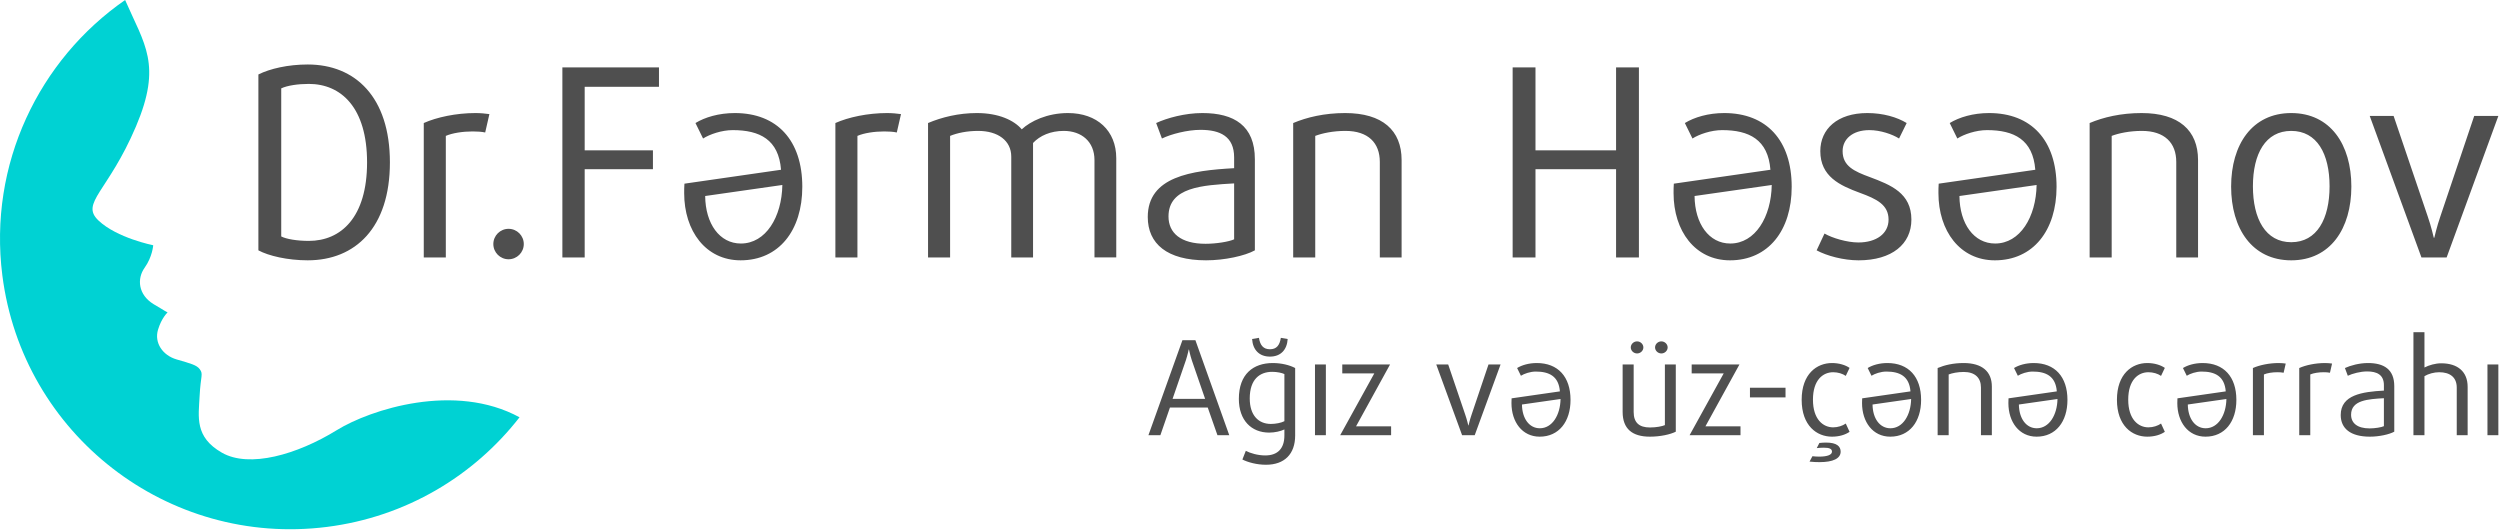
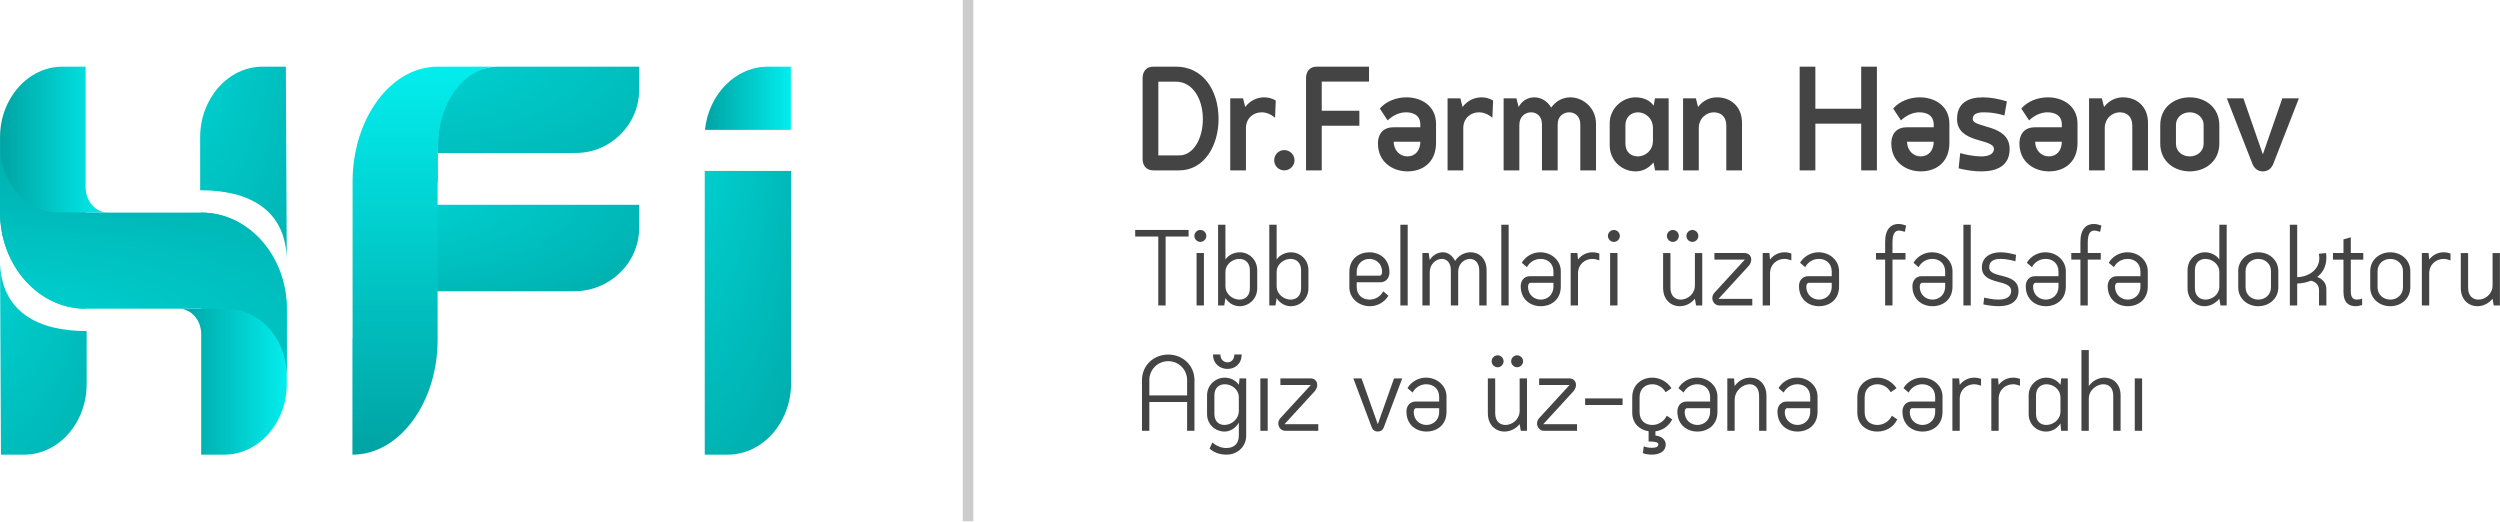
- <svg xmlns="http://www.w3.org/2000/svg" width="359" height="76" viewBox="0 0 359 76" fill="none">
-   <path fill-rule="evenodd" clip-rule="evenodd" d="M17.966 0C20.731 6.369 23.316 9.244 19.524 18.161C15.525 27.565 11.487 29.136 14.136 31.66C16.787 34.183 22.001 35.218 22.001 35.218C22.001 35.218 21.894 36.873 20.768 38.447C19.644 40.018 19.829 42.325 22.067 43.683C23.688 44.666 24.01 44.843 24.066 44.863C24.039 44.888 23.194 45.664 22.69 47.352C22.133 49.221 23.343 51.029 25.376 51.618C27.411 52.208 28.256 52.425 28.691 53.025C29.222 53.754 28.816 53.898 28.664 56.883C28.512 59.868 27.924 62.75 31.863 65.004C35.804 67.259 42.676 65.275 48.349 61.778C53.215 58.777 65.32 54.867 74.606 59.922C68.067 68.316 58.337 74.223 46.948 75.665C24.098 78.559 3.228 62.382 0.335 39.532C-1.686 23.57 5.6 8.576 17.966 0L17.966 0Z" fill="#00D2D3" />
-   <path d="M18.886 14.061C18.886 4.674 13.91 0 7.087 0C4.26 0 1.659 0.603 0 1.432V26.689C1.47 27.48 4.184 28.121 7.087 28.121C13.91 28.121 18.886 23.447 18.886 14.061ZM15.606 14.061C15.606 21.939 11.874 25.332 7.238 25.332C5.542 25.332 3.996 25.068 3.28 24.691V3.43C4.147 3.016 5.692 2.789 7.238 2.789C11.874 2.789 15.606 6.182 15.606 14.061ZM33.172 7.125C32.607 7.049 31.929 6.974 31.175 6.974C28.385 6.974 25.596 7.577 23.748 8.406V27.707H26.915V10.253C27.857 9.839 29.365 9.613 30.76 9.613C31.401 9.613 32.042 9.65 32.569 9.763L33.172 7.125H33.172ZM38.111 25.784C38.111 24.578 37.131 23.598 35.924 23.598C34.718 23.598 33.738 24.578 33.738 25.784C33.738 26.99 34.718 27.97 35.924 27.97C37.131 27.97 38.111 26.99 38.111 25.784ZM57.524 3.204V0.415H43.652V27.707H46.856V15.041H56.657V12.327H46.856V3.204H57.524V3.204ZM64.159 18.886C64.196 22.881 66.232 25.709 69.285 25.709C72.866 25.709 75.166 21.901 75.241 17.302L64.159 18.886V18.886ZM68.117 9.424C66.533 9.424 64.799 10.027 63.857 10.63L62.764 8.406C64.121 7.577 66.119 6.974 68.418 6.974C74.487 6.974 78.106 10.894 78.106 17.566C78.106 23.824 74.751 28.121 69.247 28.121C64.234 28.121 61.143 23.899 61.143 18.471C61.143 18.056 61.143 17.604 61.18 17.114L75.052 15.116C74.713 10.781 71.999 9.424 68.116 9.424L68.117 9.424ZM92.28 7.125C91.714 7.049 91.036 6.974 90.282 6.974C87.492 6.974 84.703 7.577 82.856 8.406V27.707H86.022V10.253C86.965 9.839 88.472 9.613 89.867 9.613C90.508 9.613 91.149 9.65 91.676 9.763L92.279 7.125H92.28ZM123.19 27.707V13.457C123.19 9.499 120.438 6.974 116.254 6.974C113.276 6.974 110.864 8.142 109.62 9.311C108.527 8.029 106.34 6.974 103.174 6.974C100.535 6.974 98.123 7.577 96.162 8.406V27.707H99.329V10.253C100.347 9.839 101.741 9.537 103.362 9.537C106.19 9.537 108.112 10.932 108.112 13.231V27.707H111.241V11.271C112.221 10.216 113.766 9.537 115.651 9.537C118.214 9.537 120.062 11.083 120.062 13.721V27.706H123.19L123.19 27.707ZM143.094 26.689V13.608C143.094 8.783 140.116 6.974 135.554 6.974C133.029 6.974 130.466 7.69 128.92 8.406L129.749 10.63C131.069 9.99 133.406 9.386 135.291 9.386C138.118 9.386 140.116 10.329 140.116 13.345V14.89C133.971 15.229 127.714 16.096 127.714 21.901C127.714 25.747 130.503 28.121 136.082 28.121C138.759 28.121 141.661 27.48 143.094 26.689V26.689ZM140.116 25.106C139.399 25.445 137.552 25.747 136.007 25.747C132.464 25.747 130.692 24.201 130.692 21.826C130.692 17.604 135.592 17.34 140.116 17.076V25.106H140.116ZM164.166 27.707V13.722C164.166 9.462 161.414 6.974 156.061 6.974C153.083 6.974 150.557 7.577 148.597 8.407V27.707H151.764V10.254C152.744 9.877 154.327 9.537 156.099 9.537C159.378 9.537 161.037 11.271 161.037 13.986V27.707H164.166L164.166 27.707ZM198.243 27.707V0.415H194.963V12.327H183.391V0.415H180.111V27.707H183.391V15.041H194.963V27.707H198.243ZM206.234 18.886C206.272 22.882 208.308 25.709 211.361 25.709C214.942 25.709 217.242 21.901 217.317 17.303L206.234 18.886V18.886ZM210.192 9.424C208.609 9.424 206.875 10.027 205.933 10.63L204.84 8.407C206.197 7.577 208.195 6.974 210.494 6.974C216.563 6.974 220.182 10.895 220.182 17.567C220.182 23.824 216.827 28.122 211.323 28.122C206.31 28.122 203.219 23.9 203.219 18.471C203.219 18.057 203.219 17.604 203.256 17.114L217.128 15.117C216.789 10.781 214.075 9.424 210.192 9.424L210.192 9.424ZM237.371 22.279C237.371 18.471 234.431 17.303 231.415 16.172C229.153 15.342 227.495 14.589 227.495 12.44C227.495 10.744 228.89 9.424 231.34 9.424C232.923 9.424 234.657 10.027 235.6 10.63L236.693 8.407C235.336 7.577 233.338 6.974 231.038 6.974C226.741 6.974 224.291 9.274 224.291 12.44C224.291 16.096 227.118 17.378 229.983 18.434C232.358 19.301 234.092 20.13 234.092 22.279C234.092 24.276 232.358 25.558 229.757 25.558C228.136 25.558 225.987 24.917 224.894 24.276L223.763 26.689C225.233 27.481 227.608 28.122 229.794 28.122C234.582 28.122 237.371 25.784 237.371 22.279V22.279ZM244.27 18.886C244.307 22.882 246.343 25.709 249.396 25.709C252.977 25.709 255.277 21.901 255.352 17.303L244.27 18.886V18.886ZM248.228 9.424C246.644 9.424 244.91 10.027 243.968 10.63L242.875 8.407C244.232 7.577 246.23 6.974 248.529 6.974C254.598 6.974 258.217 10.895 258.217 17.567C258.217 23.824 254.862 28.122 249.358 28.122C244.345 28.122 241.254 23.9 241.254 18.471C241.254 18.057 241.254 17.604 241.292 17.114L255.164 15.117C254.824 10.781 252.11 9.424 248.228 9.424L248.228 9.424ZM278.535 27.707V13.722C278.535 9.462 275.783 6.974 270.43 6.974C267.453 6.974 264.927 7.577 262.967 8.407V27.707H266.133V10.254C267.113 9.877 268.696 9.537 270.468 9.537C273.748 9.537 275.406 11.271 275.406 13.986V27.707H278.535L278.535 27.707ZM300.55 17.529C300.55 11.498 297.534 6.974 291.917 6.974C286.301 6.974 283.285 11.498 283.285 17.529C283.285 23.56 286.3 28.122 291.917 28.122C297.534 28.122 300.55 23.56 300.55 17.529ZM297.421 17.491C297.421 22.166 295.611 25.52 291.917 25.52C288.223 25.52 286.414 22.166 286.414 17.491C286.414 12.817 288.223 9.537 291.917 9.537C295.611 9.537 297.421 12.817 297.421 17.491ZM321.659 7.389H318.191L313.328 21.826C312.838 23.221 312.461 24.88 312.461 24.88H312.386C312.386 24.88 312.009 23.221 311.519 21.826L306.618 7.389H303.188L310.614 27.707H314.233L321.659 7.389Z" transform="translate(37.1048 9.26067)" fill="#4F4F4F" />
-   <path d="M11.61 14.796L6.747 1.15H4.882L0 14.796H1.715L3.091 10.819H8.519L9.914 14.796H11.61H11.61ZM8.142 9.575H3.468L5.371 4.052C5.616 3.317 5.786 2.488 5.786 2.488H5.824C5.824 2.488 5.993 3.317 6.238 4.052L8.142 9.575H8.142ZM21.072 14.833V5.146C20.299 4.731 19.112 4.429 17.868 4.429C15.059 4.429 12.986 6.012 12.986 9.575C12.986 12.666 14.796 14.419 17.34 14.419C18.132 14.419 18.98 14.23 19.526 13.966V14.833C19.526 16.662 18.603 17.698 16.775 17.698C15.719 17.698 14.626 17.378 13.985 17.038L13.495 18.282C14.268 18.678 15.55 19.036 16.888 19.036C19.527 19.036 21.072 17.51 21.072 14.833H21.072ZM19.526 12.779C19.074 13.024 18.264 13.175 17.585 13.175C15.813 13.175 14.55 11.95 14.55 9.518C14.55 6.766 15.983 5.692 17.773 5.692C18.49 5.692 19.168 5.843 19.526 6.013V12.779L19.526 12.779ZM19.997 0.98L19.017 0.81C18.848 1.885 18.395 2.45 17.453 2.45C16.511 2.45 16.039 1.885 15.87 0.81L14.89 0.98C14.984 2.525 15.908 3.506 17.453 3.506C18.999 3.506 19.903 2.525 19.997 0.98ZM25.482 14.796V4.636H23.918V14.796H25.482ZM34.85 14.796V13.514H29.817L34.699 4.636H27.838V5.918H32.437L27.536 14.796H34.849H34.85ZM50.569 4.636H48.835L46.403 11.855C46.158 12.553 45.97 13.382 45.97 13.382H45.932C45.932 13.382 45.744 12.553 45.499 11.855L43.048 4.636H41.333L45.046 14.796H46.856L50.569 4.636ZM53.641 10.385C53.66 12.383 54.678 13.796 56.204 13.796C57.995 13.796 59.145 11.893 59.182 9.593L53.641 10.385ZM55.62 5.654C54.828 5.654 53.961 5.956 53.49 6.257L52.944 5.145C53.622 4.731 54.621 4.429 55.771 4.429C58.806 4.429 60.615 6.389 60.615 9.725C60.615 12.854 58.937 15.003 56.186 15.003C53.679 15.003 52.133 12.892 52.133 10.178C52.133 9.97 52.133 9.744 52.152 9.499L59.088 8.5C58.918 6.333 57.561 5.654 55.62 5.654V5.654ZM75.731 14.287V4.636H74.166V13.344C73.771 13.514 72.941 13.683 72.018 13.683C70.453 13.683 69.681 12.967 69.681 11.459V4.636H68.097V11.441C68.097 13.891 69.492 15.003 72.018 15.003C73.507 15.003 74.958 14.682 75.731 14.286L75.731 14.287ZM71.075 2.186C71.075 1.715 70.661 1.319 70.171 1.319C69.681 1.319 69.266 1.715 69.266 2.186C69.266 2.657 69.681 3.053 70.171 3.053C70.661 3.053 71.075 2.657 71.075 2.186ZM74.562 2.186C74.562 1.715 74.148 1.319 73.658 1.319C73.168 1.319 72.753 1.715 72.753 2.186C72.753 2.657 73.168 3.053 73.658 3.053C74.148 3.053 74.562 2.657 74.562 2.186ZM85.023 14.796V13.514H79.99L84.872 4.636H78.011V5.918H82.61L77.71 14.796H85.023H85.023ZM91.488 9.367V7.973H86.38V9.367H91.488ZM100.686 14.306L100.139 13.118C99.687 13.438 99.008 13.665 98.33 13.665C96.897 13.665 95.427 12.534 95.427 9.688C95.427 6.842 96.878 5.749 98.33 5.749C99.008 5.749 99.687 5.956 100.139 6.276L100.686 5.127C100.082 4.712 99.178 4.429 98.16 4.429C95.992 4.429 93.806 5.975 93.806 9.707C93.806 13.439 95.992 15.003 98.16 15.003C99.178 15.003 100.064 14.739 100.686 14.306V14.306ZM99.404 17.152C99.404 16.416 98.876 15.851 97.312 15.851C97.029 15.851 96.709 15.87 96.35 15.908L95.974 16.643C96.35 16.605 96.69 16.586 96.991 16.586C97.764 16.586 98.16 16.737 98.16 17.152C98.16 17.642 97.406 17.868 96.332 17.868C96.011 17.868 95.691 17.849 95.352 17.811L94.937 18.584C95.446 18.641 95.936 18.66 96.369 18.66C98.292 18.66 99.404 18.151 99.404 17.152ZM103.984 10.385C104.003 12.383 105.021 13.797 106.547 13.797C108.338 13.797 109.487 11.893 109.525 9.594L103.984 10.385ZM105.963 5.654C105.171 5.654 104.304 5.956 103.833 6.257L103.287 5.145C103.965 4.731 104.964 4.429 106.114 4.429C109.148 4.429 110.958 6.389 110.958 9.725C110.958 12.854 109.28 15.003 106.528 15.003C104.022 15.003 102.476 12.892 102.476 10.178C102.476 9.97 102.476 9.744 102.495 9.499L109.431 8.5C109.261 6.333 107.904 5.654 105.963 5.654V5.654ZM121.117 14.796V7.803C121.117 5.673 119.741 4.429 117.064 4.429C115.575 4.429 114.313 4.731 113.332 5.145V14.796H114.916V6.069C115.406 5.88 116.197 5.711 117.083 5.711C118.723 5.711 119.552 6.578 119.552 7.935V14.796H121.117H121.117ZM124.999 10.385C125.018 12.383 126.036 13.797 127.563 13.797C129.353 13.797 130.503 11.893 130.541 9.594L124.999 10.385ZM126.978 5.654C126.187 5.654 125.32 5.956 124.849 6.257L124.302 5.145C124.98 4.731 125.979 4.429 127.129 4.429C130.164 4.429 131.973 6.389 131.973 9.725C131.973 12.854 130.296 15.003 127.544 15.003C125.037 15.003 123.492 12.892 123.492 10.178C123.492 9.97 123.492 9.744 123.51 9.499L130.446 8.5C130.277 6.333 128.92 5.654 126.978 5.654V5.654ZM145.958 14.306L145.412 13.118C144.959 13.438 144.281 13.665 143.602 13.665C142.17 13.665 140.7 12.534 140.7 9.688C140.7 6.842 142.151 5.749 143.602 5.749C144.281 5.749 144.959 5.956 145.412 6.276L145.958 5.127C145.355 4.712 144.45 4.429 143.433 4.429C141.265 4.429 139.079 5.975 139.079 9.707C139.079 13.439 141.265 15.003 143.433 15.003C144.45 15.003 145.336 14.739 145.958 14.306V14.306ZM149.257 10.385C149.275 12.383 150.293 13.797 151.82 13.797C153.61 13.797 154.76 11.893 154.798 9.594L149.257 10.385ZM151.236 5.654C150.444 5.654 149.577 5.956 149.106 6.257L148.559 5.145C149.238 4.731 150.237 4.429 151.387 4.429C154.421 4.429 156.23 6.389 156.23 9.725C156.23 12.854 154.553 15.003 151.801 15.003C149.294 15.003 147.749 12.892 147.749 10.178C147.749 9.97 147.749 9.744 147.768 9.499L154.704 8.5C154.534 6.333 153.177 5.654 151.236 5.654V5.654ZM163.317 4.505C163.034 4.467 162.695 4.429 162.318 4.429C160.923 4.429 159.529 4.731 158.605 5.146V14.796H160.188V6.069C160.66 5.862 161.413 5.749 162.111 5.749C162.431 5.749 162.752 5.767 163.016 5.824L163.317 4.505ZM169.971 4.505C169.688 4.467 169.349 4.429 168.972 4.429C167.577 4.429 166.182 4.731 165.259 5.146V14.796H166.842V6.069C167.313 5.862 168.067 5.749 168.764 5.749C169.085 5.749 169.405 5.767 169.669 5.824L169.971 4.505ZM178.904 14.287V7.746C178.904 5.334 177.415 4.429 175.135 4.429C173.872 4.429 172.59 4.787 171.818 5.146L172.232 6.258C172.892 5.937 174.061 5.635 175.003 5.635C176.417 5.635 177.416 6.107 177.416 7.615V8.387C174.343 8.557 171.214 8.99 171.214 11.893C171.214 13.816 172.609 15.003 175.399 15.003C176.737 15.003 178.188 14.682 178.904 14.287V14.287ZM177.415 13.495C177.057 13.665 176.134 13.816 175.361 13.816C173.589 13.816 172.703 13.043 172.703 11.855C172.703 9.744 175.154 9.613 177.415 9.48V13.495ZM189.44 14.796V7.841C189.44 5.654 187.989 4.467 185.652 4.467C184.804 4.467 183.899 4.731 183.239 5.07V0H181.656V14.796H183.239V6.314C183.805 5.975 184.615 5.749 185.35 5.749C186.896 5.749 187.876 6.465 187.876 7.954V14.796H189.44H189.44ZM193.851 14.796V4.637H192.286V14.796H193.851Z" transform="translate(164.913 47.7026)" fill="#4F4F4F" />
+ <svg xmlns="http://www.w3.org/2000/svg" xmlns:xlink="http://www.w3.org/1999/xlink" xml:space="preserve" width="14.766in" height="3.079in" version="1.1" style="shape-rendering:geometricPrecision; text-rendering:geometricPrecision; image-rendering:optimizeQuality; fill-rule:evenodd; clip-rule:evenodd" viewBox="0 0 3620.03 754.87">
+   <defs>
+     <style type="text/css">
+    
+     .fil0 {fill:#CCCCCC}
+     .fil11 {fill:#444444;fill-rule:nonzero}
+     .fil1 {fill:url(#id0)}
+     .fil4 {fill:url(#id1)}
+     .fil8 {fill:url(#id2)}
+     .fil10 {fill:url(#id3)}
+     .fil6 {fill:url(#id4)}
+     .fil5 {fill:url(#id5)}
+     .fil7 {fill:url(#id6)}
+     .fil2 {fill:url(#id7)}
+     .fil9 {fill:url(#id8)}
+     .fil3 {fill:url(#id9)}
+    
+   </style>
+     <linearGradient id="id0" gradientUnits="userSpaceOnUse" x1="-0" y1="271.76" x2="156.4" y2="271.76">
+       <stop offset="0" style="stop-opacity:1; stop-color:#00A3A3" />
+       <stop offset="1" style="stop-opacity:1; stop-color:#03EDED" />
+     </linearGradient>
+     <linearGradient id="id1" gradientUnits="userSpaceOnUse" xlink:href="#id0" x1="258.82" y1="483.11" x2="415.21" y2="483.11">
+   </linearGradient>
+     <linearGradient id="id2" gradientUnits="userSpaceOnUse" xlink:href="#id0" x1="569.74" y1="658.35" x2="569.74" y2="96.52">
+   </linearGradient>
+     <linearGradient id="id3" gradientUnits="userSpaceOnUse" xlink:href="#id0" x1="1020.14" y1="308.83" x2="1145.18" y2="308.83">
+   </linearGradient>
+     <radialGradient id="id4" gradientUnits="userSpaceOnUse" gradientTransform="matrix(3.15438 -0 -0 1.39329 -1240 -30)" cx="575.8" cy="75.25" r="389.81" fx="575.8" fy="75.25">
+       <stop offset="0" style="stop-opacity:1; stop-color:#00D4D4" />
+       <stop offset="1" style="stop-opacity:1; stop-color:#008787" />
+     </radialGradient>
+     <radialGradient id="id5" gradientUnits="userSpaceOnUse" gradientTransform="matrix(3.55756E-14 -0.935441 3.24307 6.21278E-14 -1606 407)" xlink:href="#id4" cx="-70.59" cy="473.32" r="555.44" fx="-70.59" fy="473.32">
+   </radialGradient>
+     <radialGradient id="id6" gradientUnits="userSpaceOnUse" gradientTransform="matrix(3.15439 -0 -0 1.39392 -1222 -108)" xlink:href="#id4" cx="567.4" cy="275.33" r="304.91" fx="567.4" fy="275.33">
+   </radialGradient>
+     <radialGradient id="id7" gradientUnits="userSpaceOnUse" gradientTransform="matrix(1.58409 -0 -0 3.24307 -155 -109)" xlink:href="#id4" cx="264.71" cy="48.56" r="334.08" fx="264.71" fy="48.56">
+   </radialGradient>
+     <radialGradient id="id8" gradientUnits="userSpaceOnUse" gradientTransform="matrix(6.32308E-14 3.1544 1.11507 -3.89409E-14 815 -2987)" xlink:href="#id4" cx="999.19" cy="165.32" r="381.16" fx="999.19" fy="165.32">
+   </radialGradient>
+     <radialGradient id="id9" gradientUnits="userSpaceOnUse" gradientTransform="matrix(-1.5841 -1.93996E-16 3.97162E-16 -3.24307 -65 1393)" xlink:href="#id4" cx="-25.08" cy="328.24" r="334.08" fx="-25.08" fy="328.24">
+   </radialGradient>
+   </defs>
+   <g id="Katman_x0020_1">
+     <polygon class="fil0" points="1394.05,0 1409.37,0 1409.37,754.87 1394.05,754.87 " />
+     <path class="fil1" d="M123.95 96.52l-33.53 0c-49.73,0 -90.42,45.97 -90.42,102.15l0 108.13c0,77.1 55.84,140.19 124.09,140.19l0 0 0 -139.11 32.31 0c-17.85,0 -32.45,-16.5 -32.45,-36.66l0 -174.69z" />
+     <path class="fil2" d="M413.88 96.52l-33.67 0c-49.73,0 -90.42,45.97 -90.42,102.15l0 76.84 0.95 0c67.72,0 124.46,26.64 124.46,103.15l-1.33 -282.14z" />
+     <path class="fil3" d="M1.33 658.35l33.67 0c49.73,0 90.42,-45.97 90.42,-102.15l0 -76.84 -0.95 0c-67.72,0 -124.46,-26.64 -124.46,-103.15l1.33 282.14z" />
+     <path class="fil4" d="M291.27 658.35l33.53 0c49.73,0 90.42,-45.97 90.42,-102.15l0 -108.13c0,-77.1 -55.84,-140.19 -124.09,-140.19l0 0 0 139.11 -32.31 0c17.85,0 32.45,16.5 32.45,36.66l0 174.69z" />
+     <path class="fil5" d="M-0 307.88l0 0 0 -8.05 0 -34.55 0 -54.71c0,53.38 38.66,97.05 85.91,97.05l38.04 0 0 0.26 168.14 0c67.62,0 122.96,62.41 123.13,138.76l0 0 0 0.35 0 0 0 40.62 0 1.63 0 45.6c0,1.4 -0.05,2.79 -0.14,4.17 -2.55,-50.84 -40.15,-91.54 -85.76,-91.54l-38.04 0 0 -0.48 -168.14 0c-67.72,0 -123.13,-62.6 -123.13,-139.11l0 -0z" />
+     <path class="fil6" d="M722.37 96.52l203.11 0 0 33.39c0,50.38 -41.24,91.55 -91.63,91.59l-199.77 0.15 0.48 -37.36c0.62,-48.27 39.52,-87.78 87.82,-87.78z" />
+     <path class="fil7" d="M627.08 296.61l298.4 0 0 33.43c0,50.44 -42.29,91.7 -93.99,91.7l-204.41 0 0 -125.13z" />
+     <path class="fil8" d="M510.51 658.35l0 0 -0.23 0 0 -116.24 0 -51.47 0.23 0 0 -227.5c0,-91.5 55.24,-166.38 122.83,-166.6l0 -0 0.31 0 0 0 35.95 0 1.45 0 40.36 0c1.24,0 2.47,0.07 3.69,0.19 -45,3.45 -81.02,54.33 -81.02,116.04l0 51.47 -0.43 0 0 227.5c0,91.64 -55.41,166.61 -123.13,166.61l0 0z" />
+     <path class="fil9" d="M1020.45 247.5l0 410.85 33.41 0c50.4,0 91.63,-46.58 91.63,-103.52l0 -307.33 -125.04 0z" />
+     <path class="fil10" d="M1145.18 188.09l0 -91.57 -33.41 0c-46.82,0 -85.73,40.21 -91.01,91.57l124.42 0z" />
+     <path class="fil11" d="M1702.72 118.22c24,0 39.03,24.62 39.03,54.03 0,27.54 -12.94,52.78 -34.43,52.78l-30.05 0 0 -106.81 25.46 0zm-32.77 -21.7c-10.85,0 -15.44,7.93 -15.44,16.48l0 117.24c0,8.55 4.59,16.48 15.44,16.48l37.36 0c36.73,0 57.18,-36.09 57.18,-74.48 0,-41.72 -22.54,-75.73 -61.78,-75.73l-32.77 0zm177.39 49.02c-5.22,-3.13 -10.85,-4.59 -16.91,-4.59 -10.23,0 -20.45,4.8 -27.34,13.98l-3.13 -12.52 -18.57 0 0 104.31 22.75 0 0 -61.12c0,-15.02 11.48,-22.95 22.54,-22.95 6.47,0 13.15,2.3 19.62,7.93l1.04 -25.03zm-2.3 86.57c0,8.14 6.47,14.6 14.61,14.6 8.14,0 14.82,-6.47 14.82,-14.6 0,-8.14 -6.68,-14.81 -14.82,-14.81 -8.14,0 -14.61,6.68 -14.61,14.81zm123.34 -71.76l-54.47 0 0 -42.14 68.45 0 0 -21.7 -75.76 0c-10.85,0 -15.44,7.93 -15.44,16.48l0 133.72 22.75 0 0 -64.67 54.47 0 0 -21.7zm48.63 23.99c-11.69,0 -21.71,7.09 -21.71,23.57 0,27.12 21.91,40.26 42.57,40.26 24.21,0 41.53,-14.81 41.53,-41.1l0 -27.95c0,-25.66 -21.08,-38.18 -42.78,-38.18 -14.82,0 -29.43,5.63 -38.61,16.27l11.27 17.11c7.3,-6.88 16.7,-11.68 26.51,-11.68 10.85,0 20.87,4.38 20.87,17.73l0 3.96 -39.65 0zm39.65 20.86c0,12.31 -7.1,21.28 -18.78,21.28 -10.85,0 -19.62,-8.76 -19.83,-21.28l38.61 0zm105.39 -59.66c-5.22,-3.13 -10.85,-4.59 -16.91,-4.59 -10.23,0 -20.45,4.8 -27.34,13.98l-3.13 -12.52 -18.57 0 0 104.31 22.75 0 0 -61.12c0,-15.02 11.48,-22.95 22.54,-22.95 6.47,0 13.15,2.3 19.62,7.93l1.04 -25.03zm93.5 101.18l0 -66.76c0,-11.68 8.35,-17.32 16.69,-17.32 8.14,0 16.07,5.63 16.07,17.32l0 66.76 22.75 0 0 -67.38c0,-23.36 -18.78,-38.38 -37.15,-38.38 -10.23,0 -20.45,4.59 -27.76,14.81 -5.84,-10.01 -15.24,-14.81 -24.42,-14.81 -9.18,0 -17.95,4.8 -22.75,13.98l-3.13 -12.52 -18.57 0 0 104.31 22.75 0 0 -65.71c0,-12.31 8.56,-18.36 16.9,-18.36 8.14,0 15.86,5.42 15.86,17.32l0 66.76 22.75 0zm141.08 0l19.62 0 0 -104.31 -19.83 0 -1.88 10.64c-5.84,-8.34 -15.65,-12.1 -26.3,-12.1 -18.37,0 -37.36,15.23 -37.36,37.76l0 31.29c0,23.99 18.99,38.18 37.36,38.18 9.81,0 18.57,-3.96 26.09,-12.93l2.3 11.47zm-3.13 -42.97c0,14.19 -11.06,22.74 -21.91,22.74 -8.97,0 -17.95,-5.42 -17.95,-18.78l0 -25.87c0,-13.35 9.18,-19.19 18.16,-19.19 10.64,0 21.71,8.55 21.71,22.95l0 18.15zm128.97 42.97l0 -68.84c0,-23.99 -16.7,-36.92 -36.1,-36.92 -10.02,0 -20.24,4.17 -27.55,13.98l-3.13 -12.52 -18.57 0 0 104.31 22.75 0 0 -61.12c0,-14.39 11.06,-22.95 21.7,-22.95 10.02,0 18.16,5.84 18.16,19.19l0 64.88 22.75 0zm172.59 -89.29l-66.37 0 0 -60.92 -22.75 0 0 150.2 22.75 0 0 -67.59 66.37 0 0 67.59 22.75 0 0 -150.2 -22.75 0 0 60.92zm65.32 26.91c-11.69,0 -21.71,7.09 -21.71,23.57 0,27.12 21.91,40.26 42.57,40.26 24.21,0 41.53,-14.81 41.53,-41.1l0 -27.95c0,-25.66 -21.08,-38.18 -42.78,-38.18 -14.82,0 -29.43,5.63 -38.61,16.27l11.27 17.11c7.3,-6.88 16.7,-11.68 26.51,-11.68 10.85,0 20.87,4.38 20.87,17.73l0 3.96 -39.65 0zm39.65 20.86c0,12.31 -7.1,21.28 -18.78,21.28 -10.85,0 -19.62,-8.76 -19.83,-21.28l38.61 0zm106.02 -58.41c-11.69,-3.55 -23.79,-5.84 -34.64,-5.84 -21.08,0 -37.57,7.93 -37.57,31.29 0,36.09 53.43,27.75 53.43,43.39 0,7.51 -8.14,10.85 -17.95,10.85 -11.69,0 -25.88,-3.13 -30.89,-4.8l-2.3 22.11c11.06,2.71 22.33,4.38 32.97,4.38 22.54,0 40.91,-8.14 40.91,-32.33 0,-36.93 -53.43,-29.62 -53.43,-43.6 0,-7.51 7.1,-9.6 16.07,-9.6 11.9,0 20.45,1.88 29.84,4.59l3.55 -20.44zm39.86 37.55c-11.69,0 -21.71,7.09 -21.71,23.57 0,27.12 21.91,40.26 42.57,40.26 24.21,0 41.53,-14.81 41.53,-41.1l0 -27.95c0,-25.66 -21.08,-38.18 -42.78,-38.18 -14.82,0 -29.43,5.63 -38.61,16.27l11.27 17.11c7.3,-6.88 16.7,-11.68 26.51,-11.68 10.85,0 20.87,4.38 20.87,17.73l0 3.96 -39.65 0zm39.65 20.86c0,12.31 -7.1,21.28 -18.78,21.28 -10.85,0 -19.62,-8.76 -19.83,-21.28l38.61 0zm124.8 41.51l0 -68.84c0,-23.99 -16.7,-36.92 -36.1,-36.92 -10.02,0 -20.24,4.17 -27.55,13.98l-3.13 -12.52 -18.57 0 0 104.31 22.75 0 0 -61.12c0,-14.39 11.06,-22.95 21.7,-22.95 10.02,0 18.16,5.84 18.16,19.19l0 64.88 22.75 0zm40.49 -65.3c0,-12.31 9.81,-18.78 20.03,-18.78 9.81,0 20.03,6.47 20.03,18.78l0 26.29c0,12.31 -10.23,18.78 -20.03,18.78 -10.23,0 -20.03,-6.47 -20.03,-18.78l0 -26.29zm-22.75 26.29c0,26.91 21.29,40.47 42.78,40.47 21.29,0 42.78,-13.56 42.78,-40.47l0 -26.29c0,-26.91 -21.5,-40.47 -42.78,-40.47 -21.5,0 -42.78,13.56 -42.78,40.47l0 26.29zm148.59 40.47c6.47,0 11.9,-3.34 15.03,-10.64l37.15 -95.13 -24 0 -28.17 81.15 -28.17 -81.15 -24 0 37.15 95.13c3.13,7.3 8.56,10.64 15.03,10.64zm-1555.59 94.38l0 -9.57 -77.34 0 0 9.57 33.43 0 0 99.79 10.64 0 0 -99.79 33.28 0zm8.36 -0.91c0,4.71 3.95,8.66 8.66,8.66 4.71,0 8.66,-3.95 8.66,-8.66 0,-4.71 -3.95,-8.66 -8.66,-8.66 -4.71,0 -8.66,3.95 -8.66,8.66zm13.83 100.7l0 -75.94 -10.64 0 0 75.94 10.64 0zm31.15 -48.3c0,-11.85 10.64,-19.14 20.21,-19.14 7.9,0 15.19,5.01 15.19,16.56l0 25.82c0,11.54 -7.14,16.56 -15.04,16.56 -9.72,0 -20.36,-7.6 -20.36,-19.59l0 -20.2zm0 37.67c5.32,8.05 12.92,11.7 20.66,11.7 12.76,0 25.38,-10.03 25.38,-26.12l0 -25.82c0,-15.95 -12.31,-26.12 -25.22,-26.12 -7.45,0 -15.8,3.19 -20.82,10.33l0 -50.27 -10.64 0 0 116.95 8.96 0 1.67 -10.63zm74.15 -37.67c0,-11.85 10.64,-19.14 20.21,-19.14 7.9,0 15.19,5.01 15.19,16.56l0 25.82c0,11.54 -7.14,16.56 -15.04,16.56 -9.72,0 -20.36,-7.6 -20.36,-19.59l0 -20.2zm0 37.67c5.32,8.05 12.92,11.7 20.67,11.7 12.76,0 25.37,-10.03 25.37,-26.12l0 -25.82c0,-15.95 -12.31,-26.12 -25.22,-26.12 -7.45,0 -15.8,3.19 -20.82,10.33l0 -50.27 -10.64 0 0 116.95 8.96 0 1.67 -10.63zm154.38 -9.87c-4.25,8.05 -12.16,12 -19.9,12 -9.73,0 -18.54,-6.23 -18.54,-18.38l0 -6.68 34.34 0c7.45,0 13.07,-5.77 13.07,-14.43 0,-19.44 -14.28,-29.01 -29.02,-29.01 -14.74,0 -29.02,9.11 -29.02,28.56l0 22.18c0,15.19 13.07,27.34 29.78,27.34 11.09,0 21.43,-6.08 26.74,-15.19l-7.45 -6.38zm-38.44 -27.95c0,-12.61 9.27,-18.99 18.39,-18.99 9.12,0 18.38,6.53 18.38,18.68 0,3.19 -1.21,5.62 -3.65,5.62l-33.13 0 0 -5.32zm73.85 48.45l0 -116.95 -10.64 0 0 116.95 10.64 0zm30.39 -75.94l-9.12 0 0 75.94 10.64 0 0 -48.3c0,-11.54 8.97,-19.14 17.47,-19.14 6.84,0 13.07,5.01 13.07,16.56l0 50.88 10.64 0 0 -48.91c0,-11.54 8.97,-18.53 17.02,-18.53 6.84,0 13.52,5.16 13.52,17.16l0 50.27 10.64 0 0 -50.43c0,-18.23 -11.4,-26.58 -23.1,-26.58 -8.51,0 -17.17,4.1 -22.49,12.45 -4.41,-8.51 -10.94,-12.45 -17.78,-12.45 -7.14,0 -14.89,4.1 -18.99,11.24l-1.52 -10.18zm115.78 75.94l0 -116.95 -10.64 0 0 116.95 10.64 0zm26.44 -55.44c4.25,-8.05 12.16,-12 19.91,-12 9.72,0 18.54,6.23 18.54,18.38l0 6.68 -34.34 0c-7.45,0 -13.07,5.77 -13.07,14.43 0,19.44 14.28,29.01 29.02,29.01 14.74,0 29.02,-9.11 29.02,-28.56l0 -22.18c0,-15.19 -13.07,-27.34 -29.78,-27.34 -11.09,0 -21.42,6.08 -26.74,15.19l7.45 6.38zm38.44 27.95c0,12.61 -9.27,18.99 -18.39,18.99 -9.12,0 -18.38,-6.53 -18.38,-18.68 0,-3.19 1.22,-5.62 3.65,-5.62l33.12 0 0 5.32zm66.4 -47.84c-3.49,-1.06 -6.23,-1.67 -9.72,-1.67 -7.9,0 -15.65,3.34 -21.12,10.48l-0.91 -9.42 -9.72 0 0 75.94 10.64 0 0 -46.33c0,-13.37 10.18,-21.11 20.97,-21.11 2.89,0 6.23,0.76 9.88,2.13l0 -10.02zm12.46 -25.37c0,4.71 3.95,8.66 8.66,8.66 4.71,0 8.66,-3.95 8.66,-8.66 0,-4.71 -3.95,-8.66 -8.66,-8.66 -4.71,0 -8.66,3.95 -8.66,8.66zm13.83 100.7l0 -75.94 -10.64 0 0 75.94 10.64 0zm66.1 -75.94l0 50.43c0,17.31 11.4,26.58 24.16,26.58 7.75,0 15.8,-3.49 21.88,-10.78l1.67 9.72 8.97 0 0 -75.94 -10.64 0 0 46.78c0,12.76 -10.79,20.66 -20.51,20.66 -7.9,0 -14.89,-5.16 -14.89,-17.01l0 -50.43 -10.64 0zm5.47 -24.76c0,4.71 3.95,8.66 8.66,8.66 4.71,0 8.66,-3.95 8.66,-8.66 0,-4.71 -3.95,-8.66 -8.66,-8.66 -4.71,0 -8.66,3.95 -8.66,8.66zm28.26 0c0,4.71 3.95,8.66 8.66,8.66 4.71,0 8.66,-3.95 8.66,-8.66 0,-4.71 -3.95,-8.66 -8.66,-8.66 -4.71,0 -8.66,3.95 -8.66,8.66zm89.95 43.74c2.28,-2.58 3.95,-5.92 3.95,-9.42 0,-5.01 -3.19,-9.57 -10.03,-9.57l-43.31 0 0 9.57 44.06 0 -44.06 48c-1.97,2.28 -3.04,4.86 -3.04,7.59 0,5.47 3.95,10.78 10.18,10.78l47.71 0 0 -9.57 -48.93 0 43.46 -47.39zm61.99 -18.38c-3.49,-1.06 -6.23,-1.67 -9.72,-1.67 -7.9,0 -15.65,3.34 -21.12,10.48l-0.91 -9.42 -9.72 0 0 75.94 10.64 0 0 -46.33c0,-13.37 10.18,-21.11 20.97,-21.11 2.89,0 6.23,0.76 9.88,2.13l0 -10.02zm20.06 19.9c4.25,-8.05 12.16,-12 19.91,-12 9.72,0 18.54,6.23 18.54,18.38l0 6.68 -34.34 0c-7.45,0 -13.07,5.77 -13.07,14.43 0,19.44 14.28,29.01 29.02,29.01 14.74,0 29.02,-9.11 29.02,-28.56l0 -22.18c0,-15.19 -13.07,-27.34 -29.78,-27.34 -11.09,0 -21.42,6.08 -26.74,15.19l7.45 6.38zm38.44 27.95c0,12.61 -9.27,18.99 -18.39,18.99 -9.12,0 -18.39,-6.53 -18.39,-18.68 0,-3.19 1.22,-5.62 3.65,-5.62l33.12 0 0 5.32zm87.98 27.49l0 -66.38 18.84 0 0 -9.57 -18.84 0 0 -15.19c0,-12.15 3.34,-17.32 9.27,-17.32 2.43,0 5.17,0.76 8.66,1.82l1.82 -9.11c-3.8,-1.37 -7.45,-2.28 -11.09,-2.28 -10.48,0 -19.3,6.99 -19.3,25.82l0 16.25 -13.22 0 0 9.57 13.22 0 0 66.38 10.64 0zm37.83 -55.44c4.25,-8.05 12.16,-12 19.91,-12 9.72,0 18.54,6.23 18.54,18.38l0 6.68 -34.34 0c-7.45,0 -13.07,5.77 -13.07,14.43 0,19.44 14.28,29.01 29.02,29.01 14.74,0 29.02,-9.11 29.02,-28.56l0 -22.18c0,-15.19 -13.07,-27.34 -29.78,-27.34 -11.09,0 -21.42,6.08 -26.74,15.19l7.45 6.38zm38.44 27.95c0,12.61 -9.27,18.99 -18.38,18.99 -9.12,0 -18.39,-6.53 -18.39,-18.68 0,-3.19 1.22,-5.62 3.65,-5.62l33.12 0 0 5.32zm37.08 27.49l0 -116.95 -10.64 0 0 116.95 10.64 0zm65.64 -73.36c-8.51,-2.28 -15.5,-3.65 -22.64,-3.65 -15.35,0 -26.9,7.75 -26.9,21.72 0,26.88 42.39,16.25 42.39,34.17 0,9.72 -8.81,12.61 -18.54,12.61 -7.45,0 -15.5,-1.67 -20.51,-2.89l-1.22 9.87c7.75,1.67 15.8,2.58 22.34,2.58 17.78,0 28.57,-7.6 28.57,-22.02 0,-28.25 -42.39,-16.86 -42.39,-34.33 0,-9.26 7.29,-12.15 16.26,-12.15 7.75,0 16.26,1.82 21.58,3.49l1.06 -9.42zm22.94 17.92c4.25,-8.05 12.16,-12 19.91,-12 9.72,0 18.54,6.23 18.54,18.38l0 6.68 -34.34 0c-7.45,0 -13.07,5.77 -13.07,14.43 0,19.44 14.28,29.01 29.02,29.01 14.74,0 29.02,-9.11 29.02,-28.56l0 -22.18c0,-15.19 -13.07,-27.34 -29.78,-27.34 -11.09,0 -21.42,6.08 -26.74,15.19l7.45 6.38zm38.44 27.95c0,12.61 -9.27,18.99 -18.38,18.99 -9.12,0 -18.39,-6.53 -18.39,-18.68 0,-3.19 1.22,-5.62 3.65,-5.62l33.12 0 0 5.32zm42.4 27.49l0 -66.38 18.84 0 0 -9.57 -18.84 0 0 -15.19c0,-12.15 3.34,-17.32 9.27,-17.32 2.43,0 5.17,0.76 8.66,1.82l1.82 -9.11c-3.8,-1.37 -7.45,-2.28 -11.09,-2.28 -10.48,0 -19.3,6.99 -19.3,25.82l0 16.25 -13.22 0 0 9.57 13.22 0 0 66.38 10.64 0zm37.83 -55.44c4.25,-8.05 12.16,-12 19.91,-12 9.72,0 18.54,6.23 18.54,18.38l0 6.68 -34.34 0c-7.45,0 -13.07,5.77 -13.07,14.43 0,19.44 14.28,29.01 29.02,29.01 14.74,0 29.02,-9.11 29.02,-28.56l0 -22.18c0,-15.19 -13.07,-27.34 -29.78,-27.34 -11.09,0 -21.42,6.08 -26.74,15.19l7.45 6.38zm38.44 27.95c0,12.61 -9.27,18.99 -18.38,18.99 -9.12,0 -18.39,-6.53 -18.39,-18.68 0,-3.19 1.22,-5.62 3.65,-5.62l33.12 0 0 5.32zm114.27 0c0,11.85 -10.48,18.99 -20.06,18.99 -7.9,0 -15.35,-5.01 -15.35,-16.56l0 -25.82c0,-11.54 7.29,-16.56 15.19,-16.56 9.57,0 20.21,7.29 20.21,19.14l0 20.81zm1.67 27.49l8.96 0 0 -116.95 -10.64 0 0 50.27c-5.02,-7.14 -13.37,-10.33 -20.82,-10.33 -12.92,0 -25.22,10.18 -25.22,26.12l0 25.82c0,16.1 11.55,26.12 24.46,26.12 7.45,0 15.35,-3.34 21.58,-10.78l1.67 9.72zm54.7 -8.51c-10.18,0 -18.39,-7.29 -18.39,-17.62l0 -23.69c0,-10.33 8.21,-17.62 18.39,-17.62 10.18,0 18.38,7.29 18.38,17.62l0 23.69c0,10.33 -8.2,17.62 -18.38,17.62zm0 9.57c15.95,0 29.02,-11.24 29.02,-27.19l0 -23.69c0,-15.95 -13.07,-27.19 -29.02,-27.19 -15.95,0 -29.02,11.24 -29.02,27.19l0 23.69c0,15.95 13.07,27.19 29.02,27.19zm87.67 -75.94c0.46,2.28 0.76,4.1 0.76,6.38 0,15.95 -14.43,27.04 -32.06,27.49l0 -75.94 -10.64 0 0 116.95 10.64 0 0 -31.74c7.45,-0.3 13.98,-1.67 19.75,-4.1 7.14,1.37 11.85,6.53 11.85,13.67l0 22.18 10.64 0 0 -23.69c0,-10.18 -7.14,-15.19 -13.22,-17.62 8.51,-6.53 13.22,-15.95 13.22,-28.1 0,-1.97 -0.15,-4.25 -0.46,-6.53l-10.48 1.06zm62.75 64.86c-2.43,1.06 -5.17,1.52 -7.6,1.52 -4.86,0 -8.81,-2.58 -8.81,-11.24l0 -46.63 18.08 0 0 -9.57 -18.08 0 0 -22.78 -10.64 3.04 0 19.74 -15.19 0 0 9.57 15.19 0 0 46.63c0,15.49 7.14,20.81 18.08,20.81 1.67,0 5.32,-0.61 8.96,-1.67l0 -9.42zm40.72 1.52c-10.18,0 -18.39,-7.29 -18.39,-17.62l0 -23.69c0,-10.33 8.21,-17.62 18.39,-17.62 10.18,0 18.38,7.29 18.38,17.62l0 23.69c0,10.33 -8.2,17.62 -18.38,17.62zm0 9.57c15.95,0 29.02,-11.24 29.02,-27.19l0 -23.69c0,-15.95 -13.07,-27.19 -29.02,-27.19 -15.95,0 -29.02,11.24 -29.02,27.19l0 23.69c0,15.95 13.07,27.19 29.02,27.19zm87.22 -76.4c-3.49,-1.06 -6.23,-1.67 -9.72,-1.67 -7.9,0 -15.65,3.34 -21.12,10.48l-0.91 -9.42 -9.72 0 0 75.94 10.64 0 0 -46.33c0,-13.37 10.18,-21.11 20.97,-21.11 2.89,0 6.23,0.76 9.88,2.13l0 -10.02zm14.89 -0.61l0 50.43c0,17.31 11.4,26.58 24.16,26.58 7.75,0 15.8,-3.49 21.88,-10.78l1.67 9.72 8.96 0 0 -75.94 -10.64 0 0 46.78c0,12.76 -10.79,20.66 -20.51,20.66 -7.9,0 -14.89,-5.16 -14.89,-17.01l0 -50.43 -10.64 0zm-1833.71 183.94c0,-21.11 -16.87,-36.91 -37.99,-36.91 -21.12,0 -37.99,15.8 -37.99,36.91l0 73.51 10.64 0 0 -41.77 54.7 0 0 41.77 10.64 0 0 -73.51zm-10.64 22.18l-54.7 0 0 -22.18c0,-15.19 12.16,-27.34 27.35,-27.34 15.2,0 27.35,12.15 27.35,27.34l0 22.18zm74.91 22.02c0,12.91 -11.09,20.81 -20.82,20.81 -7.75,0 -14.59,-4.86 -14.59,-15.95l0 -27.04c0,-11.09 7.29,-15.95 15.19,-15.95 9.57,0 20.21,7.29 20.21,19.14l0 18.99zm0 36c0,13.37 -8.36,18.23 -18.23,18.23 -6.69,0 -14.13,-2.73 -20.06,-8.05l-4.1 8.81c6.84,6.07 14.89,8.81 24.46,8.81 16.56,0 28.57,-12.15 28.57,-27.34l0 -83.08 -9.57 0 -1.06 9.27c-5.32,-7.14 -12.76,-10.33 -20.51,-10.33 -12.76,0 -25.53,10.18 -25.53,25.67l0 27.04c0,15.64 12.61,25.37 25.22,25.37 8.05,0 15.8,-4.56 20.82,-12.91l0 18.53zm-6.53 -117.26c0,7.75 -4.86,11.39 -9.88,11.39 -5.01,0 -10.33,-3.65 -10.33,-11.39l-10.64 0c0,14.13 10.64,20.96 20.97,20.96 10.33,0 20.51,-6.84 20.51,-20.96l-10.64 0zm48.32 110.57l0 -75.94 -10.64 0 0 75.94 10.64 0zm67.77 -56.96c2.28,-2.58 3.95,-5.92 3.95,-9.42 0,-5.01 -3.19,-9.57 -10.03,-9.57l-43.3 0 0 9.57 44.06 0 -44.06 48c-1.98,2.28 -3.04,4.86 -3.04,7.59 0,5.47 3.95,10.78 10.18,10.78l47.71 0 0 -9.57 -48.93 0 43.46 -47.39zm115.18 -18.99l-23.55 66.38 -23.55 -66.38 -11.85 0 26.74 71.08c1.67,4.1 4.86,5.92 8.66,5.92 3.8,0 6.99,-1.82 8.66,-5.92l26.74 -71.08 -11.85 0zm26.89 20.51c4.25,-8.05 12.16,-12 19.91,-12 9.72,0 18.54,6.23 18.54,18.38l0 6.68 -34.34 0c-7.45,0 -13.07,5.77 -13.07,14.43 0,19.44 14.28,29.01 29.02,29.01 14.74,0 29.02,-9.11 29.02,-28.56l0 -22.18c0,-15.19 -13.07,-27.34 -29.78,-27.34 -11.09,0 -21.42,6.08 -26.74,15.19l7.45 6.38zm38.44 27.95c0,12.61 -9.27,18.99 -18.39,18.99 -9.12,0 -18.39,-6.53 -18.39,-18.68 0,-3.19 1.22,-5.62 3.65,-5.62l33.12 0 0 5.32zm70.51 -48.45l0 50.43c0,17.31 11.4,26.58 24.16,26.58 7.75,0 15.8,-3.49 21.88,-10.78l1.67 9.72 8.97 0 0 -75.94 -10.64 0 0 46.78c0,12.76 -10.79,20.66 -20.51,20.66 -7.9,0 -14.89,-5.16 -14.89,-17.01l0 -50.43 -10.64 0zm5.47 -24.76c0,4.71 3.95,8.66 8.66,8.66 4.71,0 8.66,-3.95 8.66,-8.66 0,-4.71 -3.95,-8.66 -8.66,-8.66 -4.71,0 -8.66,3.95 -8.66,8.66zm28.26 0c0,4.71 3.95,8.66 8.66,8.66 4.71,0 8.66,-3.95 8.66,-8.66 0,-4.71 -3.95,-8.66 -8.66,-8.66 -4.71,0 -8.66,3.95 -8.66,8.66zm89.95 43.74c2.28,-2.58 3.95,-5.92 3.95,-9.42 0,-5.01 -3.19,-9.57 -10.03,-9.57l-43.31 0 0 9.57 44.06 0 -44.06 48c-1.97,2.28 -3.04,4.86 -3.04,7.59 0,5.47 3.95,10.78 10.18,10.78l47.71 0 0 -9.57 -48.93 0 43.46 -47.39zm71.42 19.59l0 -9.57 -54.24 0 0 9.57 54.24 0zm13.98 11.09c0,15.64 10.94,25.21 23.7,26.88l0 14.89c8.66,0 14.13,0.76 14.13,4.25 0,3.8 -4.56,4.86 -9.27,4.86 -4.71,0 -8.21,-0.76 -11.85,-2.13l-1.37 9.87c4.1,1.37 8.21,2.13 12.92,2.13 13.37,0 20.21,-6.08 20.21,-14.58 0,-6.08 -4.56,-12 -14.89,-13.06l0 -6.07c9.72,-1.37 19.3,-6.99 24.31,-17.32l-7.9 -5.32c-4.1,8.66 -12.46,13.37 -20.97,13.37 -9.57,0 -18.38,-5.62 -18.38,-18.38l0 -21.87c0,-12.61 8.81,-18.68 18.38,-18.68 7.45,0 14.89,3.8 19.3,11.54l8.51 -5.77c-6.84,-10.33 -17.47,-15.34 -27.96,-15.34 -14.13,0 -28.87,9.42 -28.87,28.56l0 22.18zm74.3 -29.16c4.25,-8.05 12.16,-12 19.91,-12 9.72,0 18.54,6.23 18.54,18.38l0 6.68 -34.34 0c-7.45,0 -13.07,5.77 -13.07,14.43 0,19.44 14.28,29.01 29.02,29.01 14.74,0 29.02,-9.11 29.02,-28.56l0 -22.18c0,-15.19 -13.07,-27.34 -29.78,-27.34 -11.09,0 -21.42,6.08 -26.74,15.19l7.45 6.38zm38.44 27.95c0,12.61 -9.27,18.99 -18.39,18.99 -9.12,0 -18.38,-6.53 -18.38,-18.68 0,-3.19 1.22,-5.62 3.65,-5.62l33.12 0 0 5.32zm35.56 27.49l0 -44.65c0,-13.37 11.55,-22.78 21.73,-22.78 7.29,0 13.68,5.01 13.68,17.01l0 50.43 10.64 0 0 -50.43c0,-17.62 -11.09,-26.58 -23.4,-26.58 -8.36,0 -16.71,3.8 -22.64,12.15l-0.91 -11.09 -9.72 0 0 75.94 10.64 0zm70.96 -55.44c4.25,-8.05 12.16,-12 19.91,-12 9.72,0 18.54,6.23 18.54,18.38l0 6.68 -34.34 0c-7.45,0 -13.07,5.77 -13.07,14.43 0,19.44 14.28,29.01 29.02,29.01 14.74,0 29.02,-9.11 29.02,-28.56l0 -22.18c0,-15.19 -13.07,-27.34 -29.78,-27.34 -11.09,0 -21.42,6.08 -26.74,15.19l7.45 6.38zm38.44 27.95c0,12.61 -9.27,18.99 -18.39,18.99 -9.12,0 -18.39,-6.53 -18.39,-18.68 0,-3.19 1.22,-5.62 3.65,-5.62l33.12 0 0 5.32zm68.23 1.22c0,17.92 14.13,27.34 28.87,27.34 11.55,0 23.1,-5.47 29.02,-17.62l-7.9 -5.32c-4.1,8.66 -12.46,13.37 -20.97,13.37 -9.57,0 -18.39,-5.62 -18.39,-18.38l0 -21.87c0,-12.61 8.81,-18.68 18.39,-18.68 7.45,0 14.89,3.8 19.3,11.54l8.51 -5.77c-6.84,-10.33 -17.47,-15.34 -27.96,-15.34 -14.13,0 -28.87,9.42 -28.87,28.56l0 22.18zm74.3 -29.16c4.25,-8.05 12.16,-12 19.91,-12 9.72,0 18.54,6.23 18.54,18.38l0 6.68 -34.34 0c-7.45,0 -13.07,5.77 -13.07,14.43 0,19.44 14.28,29.01 29.02,29.01 14.74,0 29.02,-9.11 29.02,-28.56l0 -22.18c0,-15.19 -13.07,-27.34 -29.78,-27.34 -11.09,0 -21.42,6.08 -26.74,15.19l7.45 6.38zm38.44 27.95c0,12.61 -9.27,18.99 -18.38,18.99 -9.12,0 -18.39,-6.53 -18.39,-18.68 0,-3.19 1.22,-5.62 3.65,-5.62l33.12 0 0 5.32zm66.4 -47.84c-3.49,-1.06 -6.23,-1.67 -9.72,-1.67 -7.9,0 -15.65,3.34 -21.12,10.48l-0.91 -9.42 -9.72 0 0 75.94 10.64 0 0 -46.33c0,-13.37 10.18,-21.11 20.97,-21.11 2.89,0 6.23,0.76 9.88,2.13l0 -10.02zm56.37 0c-3.49,-1.06 -6.23,-1.67 -9.72,-1.67 -7.9,0 -15.65,3.34 -21.12,10.48l-0.91 -9.42 -9.72 0 0 75.94 10.64 0 0 -46.33c0,-13.37 10.18,-21.11 20.97,-21.11 2.89,0 6.23,0.76 9.88,2.13l0 -10.02zm59.56 75.34l9.72 0 0 -75.94 -9.57 0 -1.06 9.27c-5.32,-7.14 -12.76,-10.33 -20.51,-10.33 -12.76,0 -25.53,10.18 -25.53,25.67l0 27.04c0,15.64 12.31,25.37 25.07,25.37 7.75,0 15.65,-3.65 20.97,-11.7l0.91 10.63zm-0.91 -28.1c0,12.15 -10.79,19.59 -20.51,19.59 -7.9,0 -14.89,-4.86 -14.89,-15.8l0 -27.04c0,-10.94 7.29,-16.1 15.19,-16.1 9.57,0 20.21,7.14 20.21,19.14l0 20.2zm41.03 28.1l0 -46.48c0,-12.61 11.4,-20.96 21.27,-20.96 7.45,0 14.13,4.86 14.13,16.56l0 50.88 10.64 0 0 -51.49c0,-16.56 -11.09,-25.52 -23.25,-25.52 -8.05,0 -16.71,3.8 -22.79,12.15l0 -52.1 -10.64 0 0 116.95 10.64 0zm77.19 0l0 -75.94 -10.64 0 0 75.94 10.64 0z" />
+   </g>
</svg>
